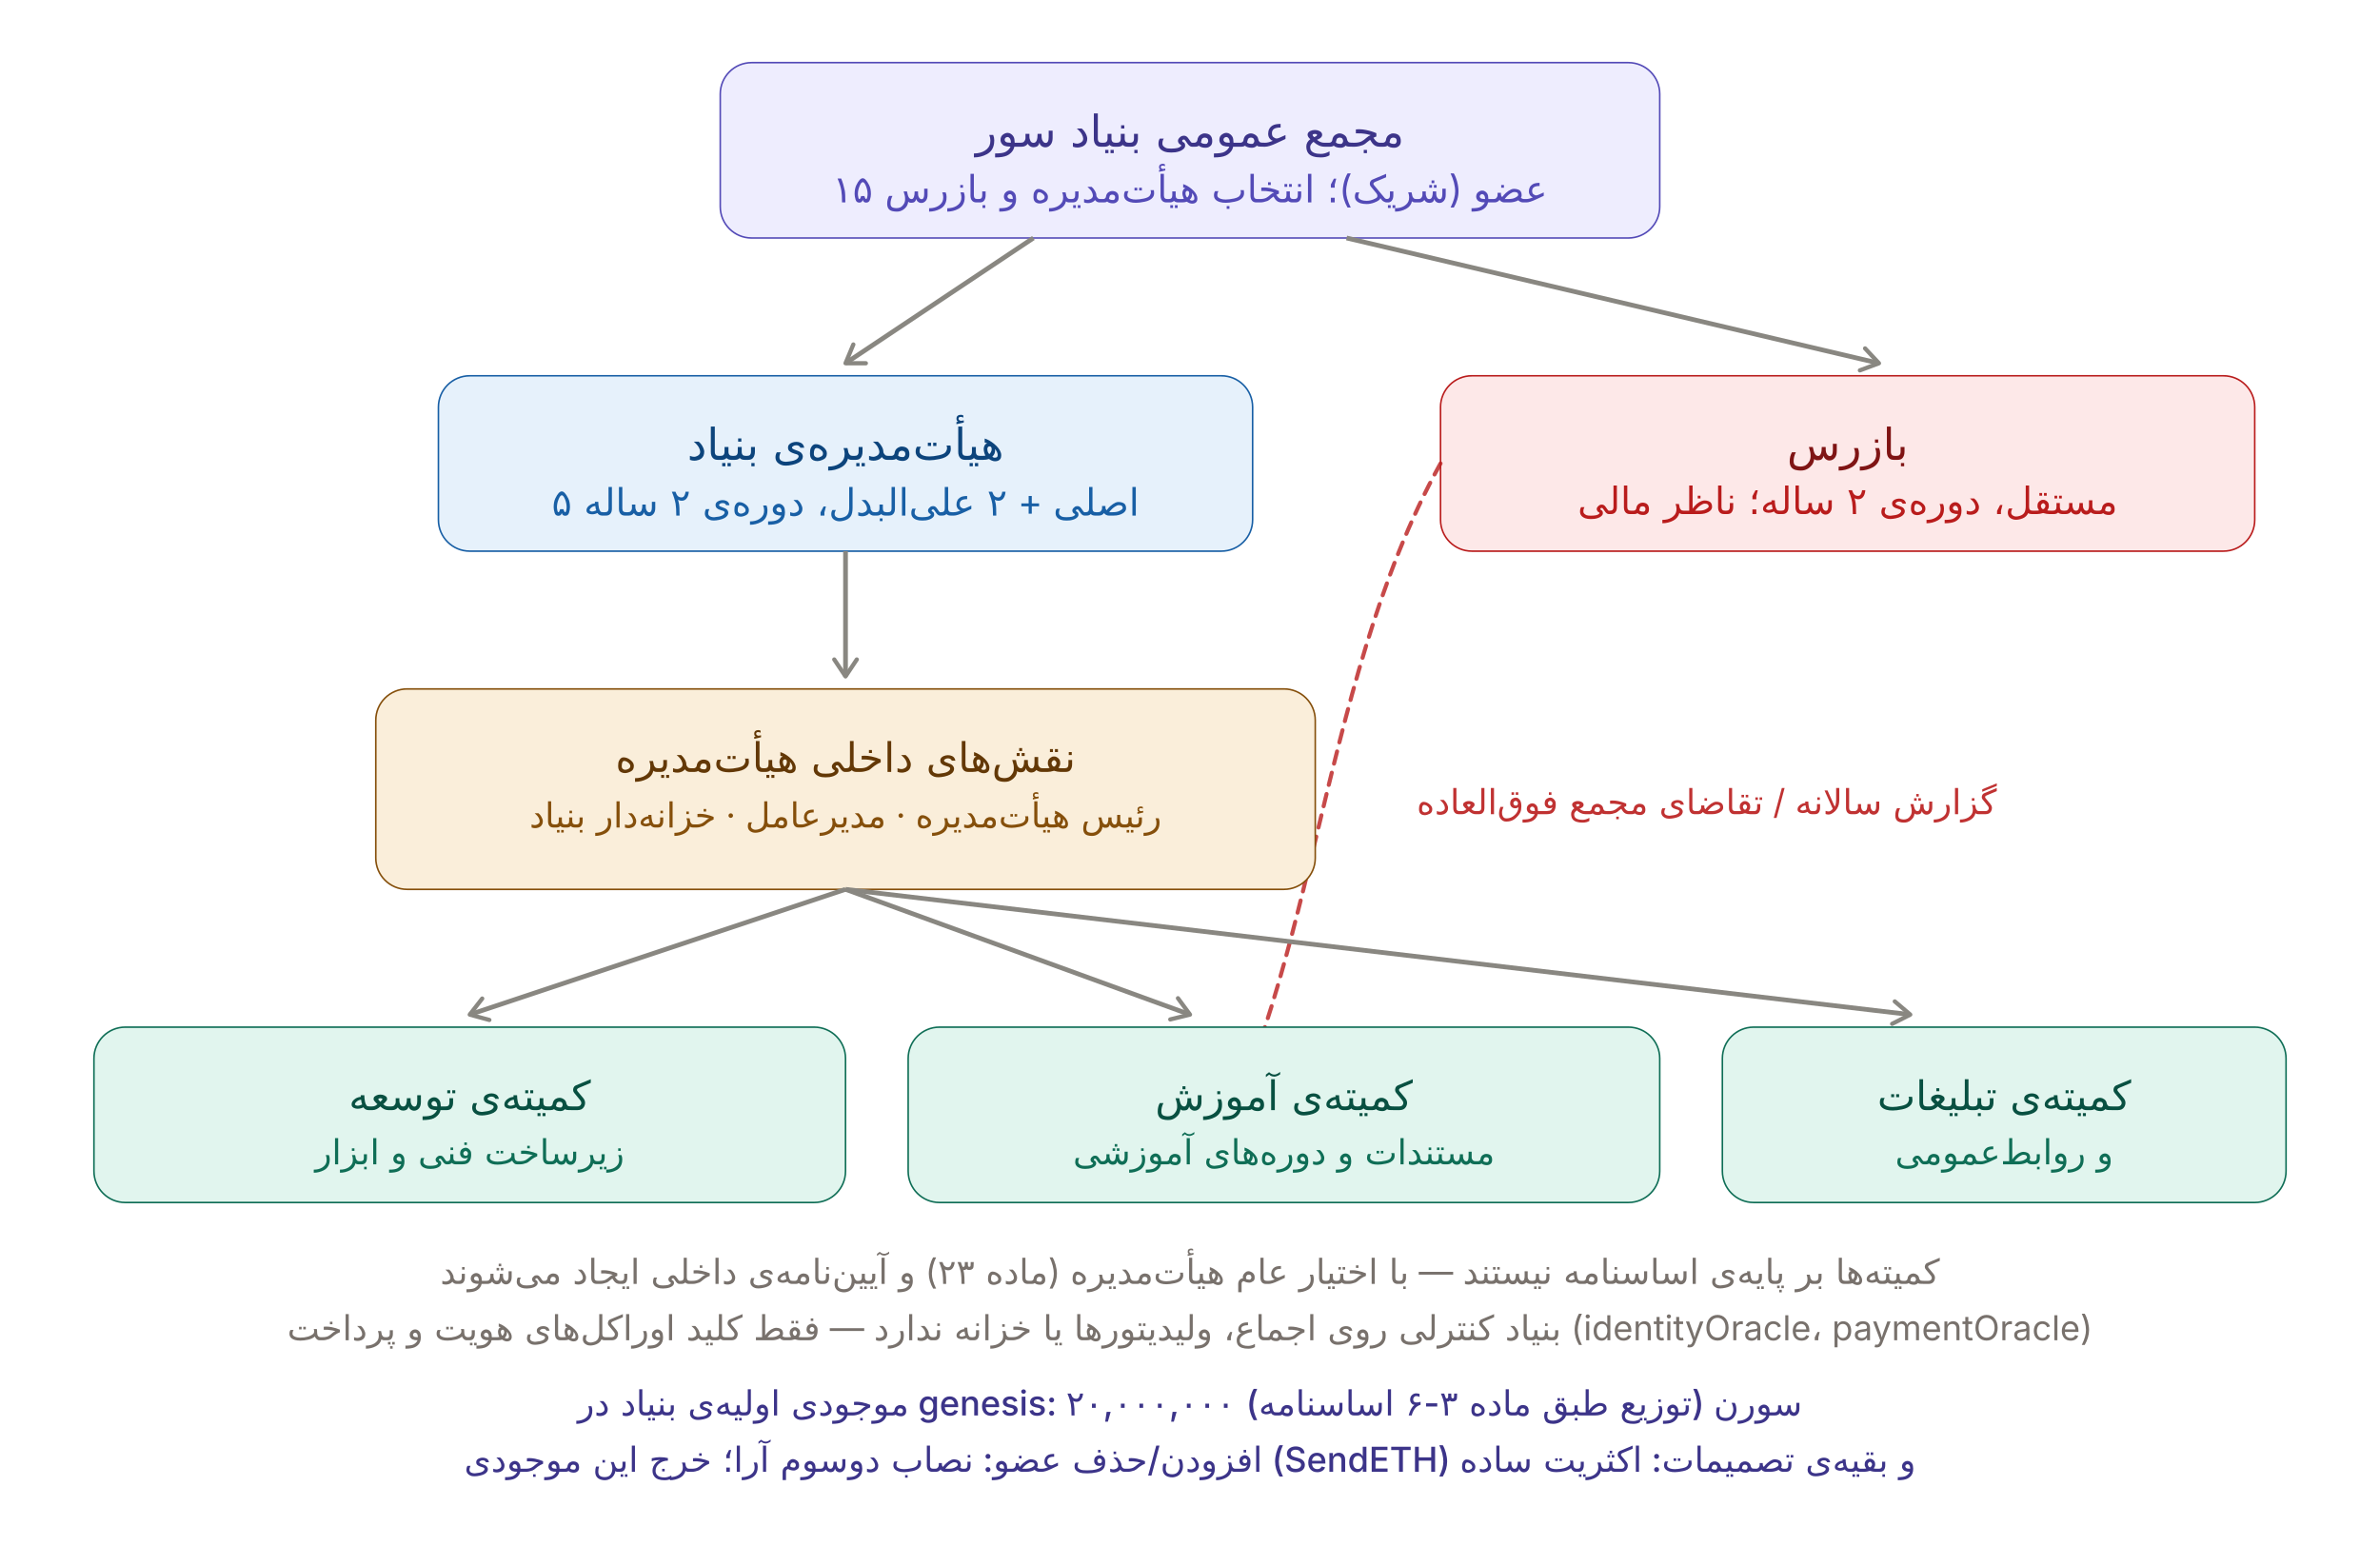
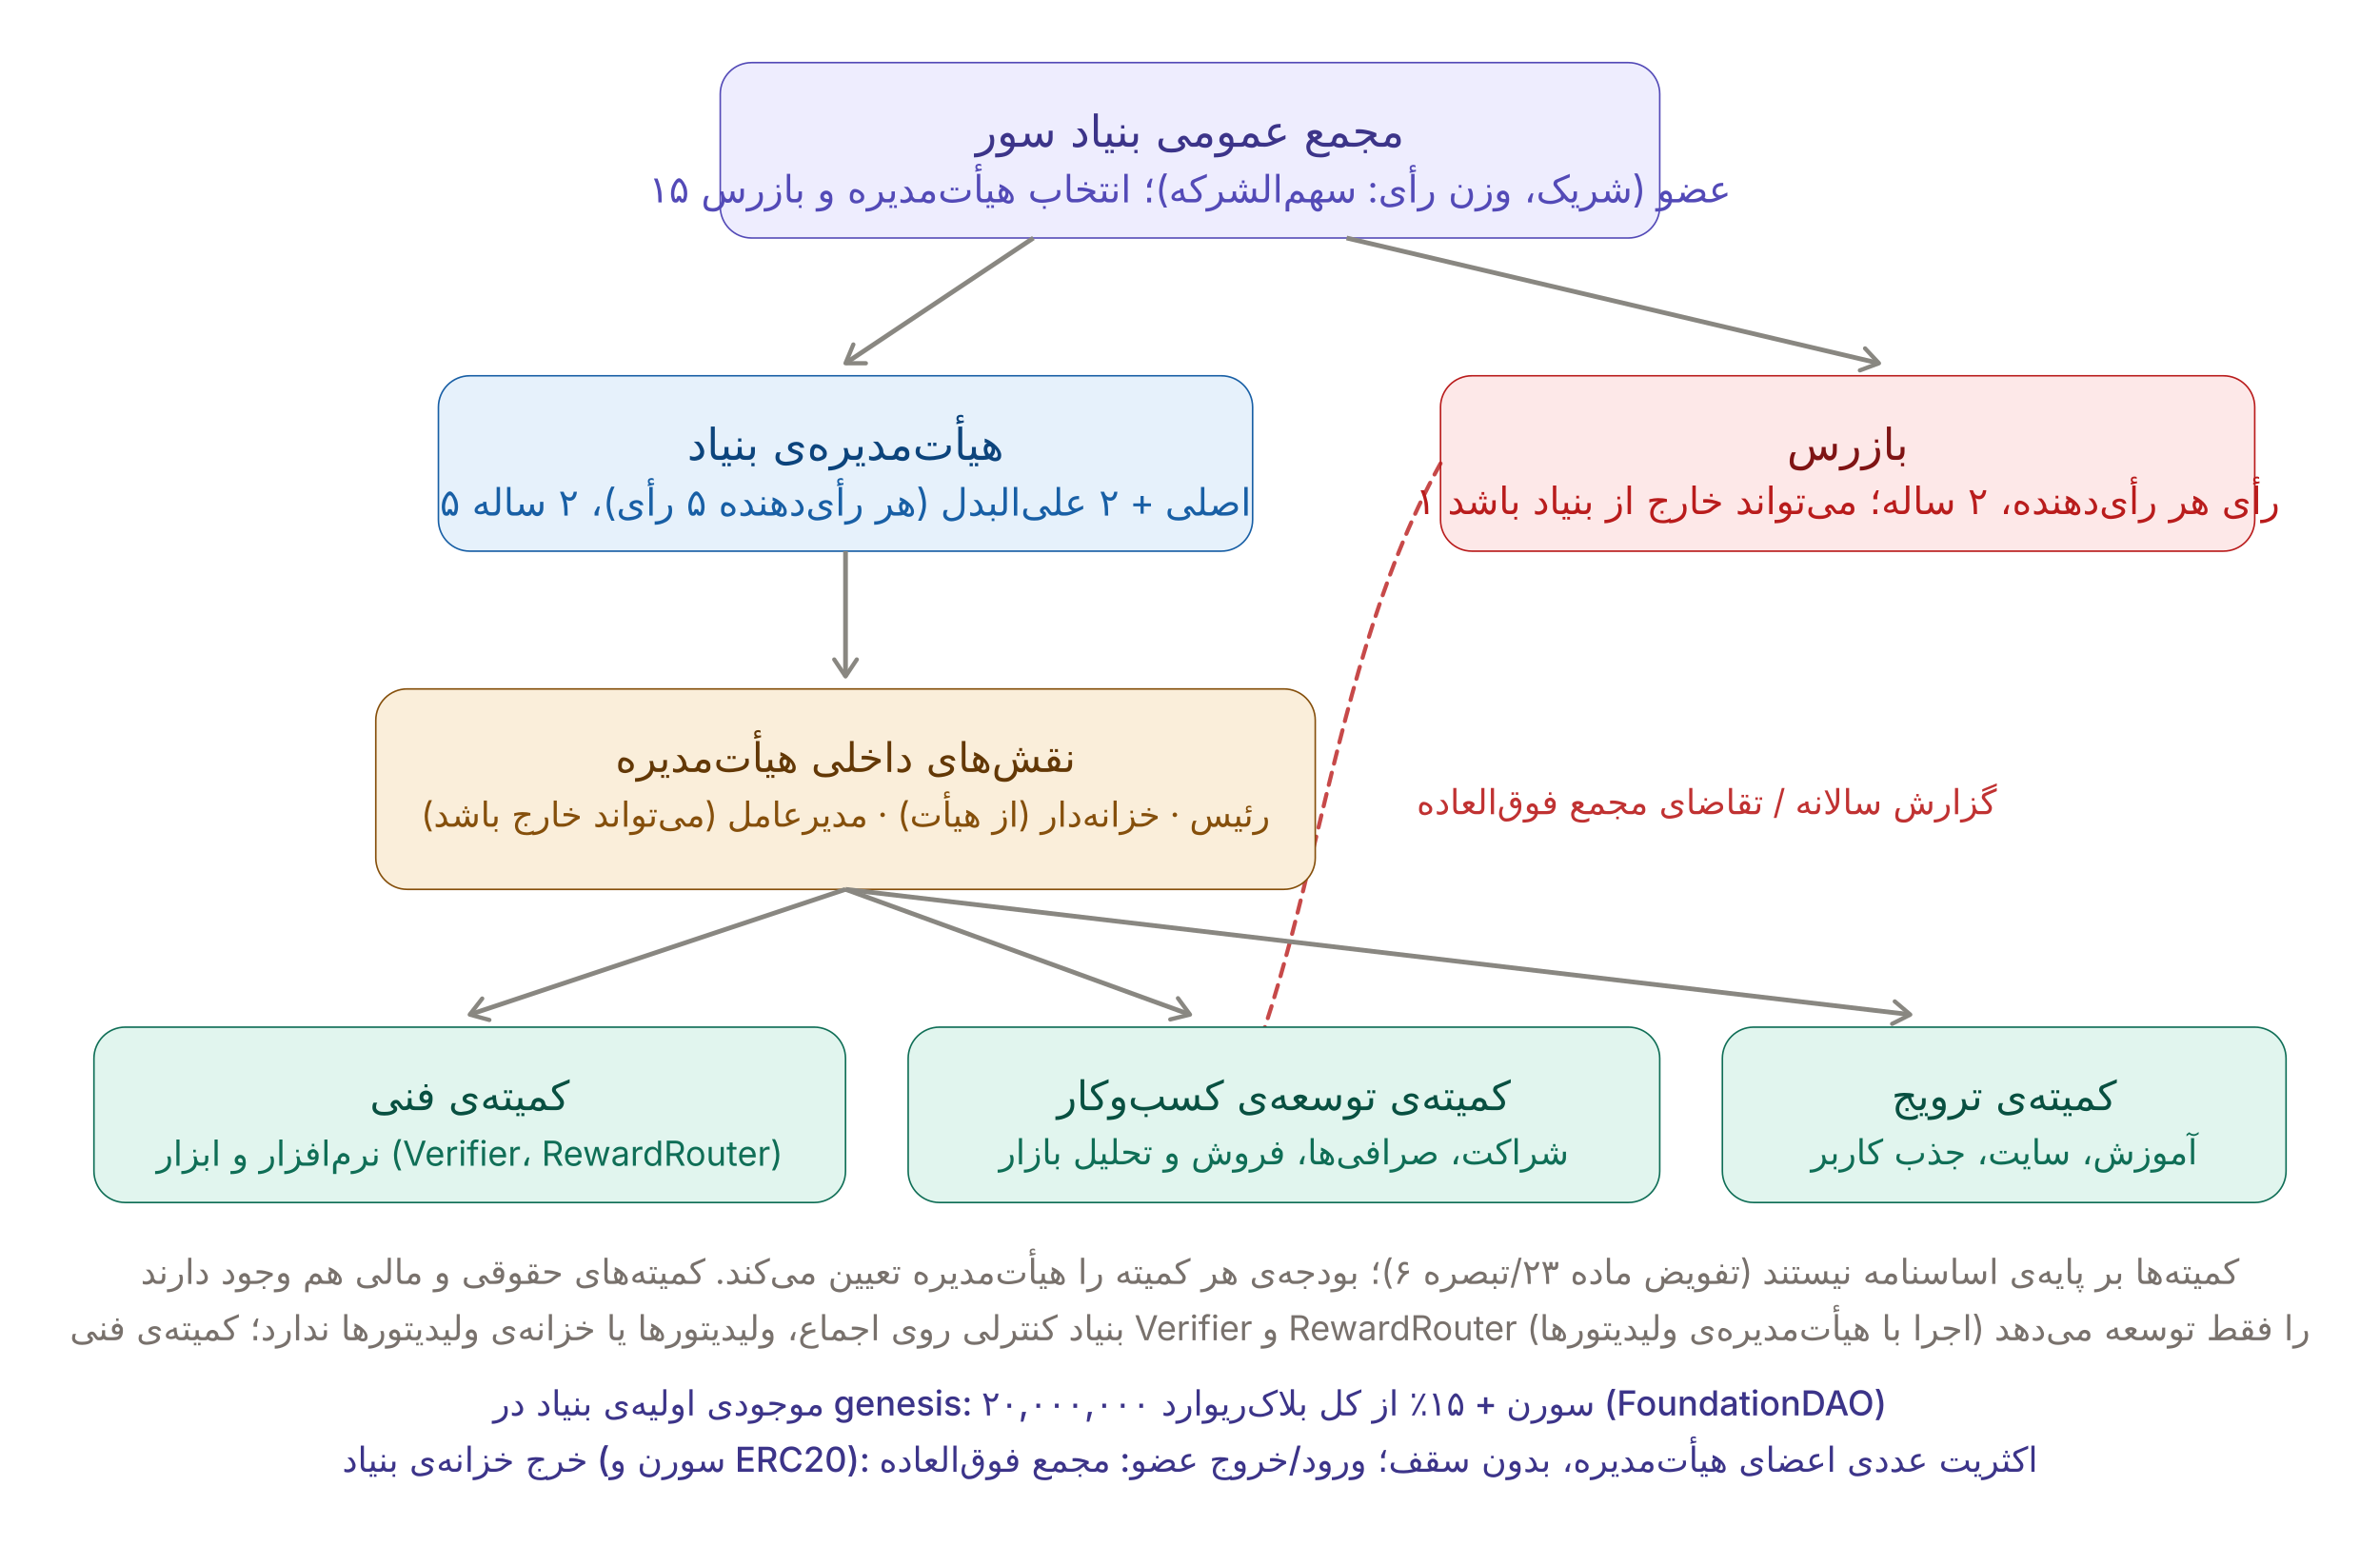
<svg xmlns="http://www.w3.org/2000/svg" width="100%" viewBox="0 0 760 500" role="img" style="">
  <defs>
    <marker id="arrow" viewBox="0 0 10 10" refX="8" refY="5" markerWidth="6" markerHeight="6" orient="auto-start-reverse">
      <path d="M2 1L8 5L2 9" fill="none" stroke="context-stroke" stroke-width="1.5" stroke-linecap="round" stroke-linejoin="round" />
    </marker>
  </defs>
  <g style="fill:rgb(0, 0, 0);stroke:none;color:rgb(11, 11, 11);stroke-width:1px;stroke-linecap:butt;stroke-linejoin:miter;opacity:1;font-family:anthropic-sans, -apple-system, BlinkMacSystemFont, &quot;Segoe UI&quot;, sans-serif;font-size:16px;font-weight:400;text-anchor:start;dominant-baseline:auto">
    <rect x="230" y="20" width="300" height="56" rx="10" stroke-width="0.5" style="fill:rgb(238, 237, 254);stroke:rgb(83, 74, 183);color:rgb(11, 11, 11);stroke-width:0.5px;stroke-linecap:butt;stroke-linejoin:miter;opacity:1;font-family:anthropic-sans, -apple-system, BlinkMacSystemFont, &quot;Segoe UI&quot;, sans-serif;font-size:16px;font-weight:400;text-anchor:start;dominant-baseline:auto" />
    <text x="380" y="42" text-anchor="middle" dominant-baseline="central" style="fill:rgb(60, 52, 137);stroke:none;color:rgb(11, 11, 11);stroke-width:1px;stroke-linecap:butt;stroke-linejoin:miter;opacity:1;font-family:anthropic-sans, -apple-system, BlinkMacSystemFont, &quot;Segoe UI&quot;, sans-serif;font-size:14px;font-weight:500;text-anchor:middle;dominant-baseline:central">مجمع عمومی بنیاد سور</text>
-     <text x="380" y="60" text-anchor="middle" dominant-baseline="central" style="fill:rgb(83, 74, 183);stroke:none;color:rgb(11, 11, 11);stroke-width:1px;stroke-linecap:butt;stroke-linejoin:miter;opacity:1;font-family:anthropic-sans, -apple-system, BlinkMacSystemFont, &quot;Segoe UI&quot;, sans-serif;font-size:12px;font-weight:400;text-anchor:middle;dominant-baseline:central">۱۵ عضو (شریک)؛ انتخاب هیأت‌مدیره و بازرس</text>
+     <text x="380" y="60" text-anchor="middle" dominant-baseline="central" style="fill:rgb(83, 74, 183);stroke:none;color:rgb(11, 11, 11);stroke-width:1px;stroke-linecap:butt;stroke-linejoin:miter;opacity:1;font-family:anthropic-sans, -apple-system, BlinkMacSystemFont, &quot;Segoe UI&quot;, sans-serif;font-size:12px;font-weight:400;text-anchor:middle;dominant-baseline:central">۱۵ عضو (شریک، وزن رأی: سهم‌الشرکه)؛ انتخاب هیأت‌مدیره و بازرس</text>
  </g>
  <line x1="330" y1="76" x2="270" y2="116" marker-end="url(#arrow)" style="fill:none;stroke:rgb(137, 135, 129);color:rgb(11, 11, 11);stroke-width:1.5px;stroke-linecap:butt;stroke-linejoin:miter;opacity:1;font-family:anthropic-sans, -apple-system, BlinkMacSystemFont, &quot;Segoe UI&quot;, sans-serif;font-size:16px;font-weight:400;text-anchor:start;dominant-baseline:auto" />
  <line x1="430" y1="76" x2="600" y2="116" marker-end="url(#arrow)" style="fill:none;stroke:rgb(137, 135, 129);color:rgb(11, 11, 11);stroke-width:1.5px;stroke-linecap:butt;stroke-linejoin:miter;opacity:1;font-family:anthropic-sans, -apple-system, BlinkMacSystemFont, &quot;Segoe UI&quot;, sans-serif;font-size:16px;font-weight:400;text-anchor:start;dominant-baseline:auto" />
  <g style="fill:rgb(0, 0, 0);stroke:none;color:rgb(11, 11, 11);stroke-width:1px;stroke-linecap:butt;stroke-linejoin:miter;opacity:1;font-family:anthropic-sans, -apple-system, BlinkMacSystemFont, &quot;Segoe UI&quot;, sans-serif;font-size:16px;font-weight:400;text-anchor:start;dominant-baseline:auto">
    <rect x="140" y="120" width="260" height="56" rx="10" stroke-width="0.5" style="fill:rgb(230, 241, 251);stroke:rgb(24, 95, 165);color:rgb(11, 11, 11);stroke-width:0.5px;stroke-linecap:butt;stroke-linejoin:miter;opacity:1;font-family:anthropic-sans, -apple-system, BlinkMacSystemFont, &quot;Segoe UI&quot;, sans-serif;font-size:16px;font-weight:400;text-anchor:start;dominant-baseline:auto" />
    <text x="270" y="142" text-anchor="middle" dominant-baseline="central" style="fill:rgb(12, 68, 124);stroke:none;color:rgb(11, 11, 11);stroke-width:1px;stroke-linecap:butt;stroke-linejoin:miter;opacity:1;font-family:anthropic-sans, -apple-system, BlinkMacSystemFont, &quot;Segoe UI&quot;, sans-serif;font-size:14px;font-weight:500;text-anchor:middle;dominant-baseline:central">هیأت‌مدیره‌ی بنیاد</text>
-     <text x="270" y="160" text-anchor="middle" dominant-baseline="central" style="fill:rgb(24, 95, 165);stroke:none;color:rgb(11, 11, 11);stroke-width:1px;stroke-linecap:butt;stroke-linejoin:miter;opacity:1;font-family:anthropic-sans, -apple-system, BlinkMacSystemFont, &quot;Segoe UI&quot;, sans-serif;font-size:12px;font-weight:400;text-anchor:middle;dominant-baseline:central">۵ اصلی + ۲ علی‌البدل، دوره‌ی ۲ ساله</text>
+     <text x="270" y="160" text-anchor="middle" dominant-baseline="central" style="fill:rgb(24, 95, 165);stroke:none;color:rgb(11, 11, 11);stroke-width:1px;stroke-linecap:butt;stroke-linejoin:miter;opacity:1;font-family:anthropic-sans, -apple-system, BlinkMacSystemFont, &quot;Segoe UI&quot;, sans-serif;font-size:12px;font-weight:400;text-anchor:middle;dominant-baseline:central">۵ اصلی + ۲ علی‌البدل (هر رأی‌دهنده ۵ رأی)، ۲ ساله</text>
  </g>
  <g style="fill:rgb(0, 0, 0);stroke:none;color:rgb(11, 11, 11);stroke-width:1px;stroke-linecap:butt;stroke-linejoin:miter;opacity:1;font-family:anthropic-sans, -apple-system, BlinkMacSystemFont, &quot;Segoe UI&quot;, sans-serif;font-size:16px;font-weight:400;text-anchor:start;dominant-baseline:auto">
    <rect x="460" y="120" width="260" height="56" rx="10" stroke-width="0.5" style="fill:rgb(253, 232, 232);stroke:rgb(185, 28, 28);color:rgb(11, 11, 11);stroke-width:0.5px;stroke-linecap:butt;stroke-linejoin:miter;opacity:1;font-family:anthropic-sans, -apple-system, BlinkMacSystemFont, &quot;Segoe UI&quot;, sans-serif;font-size:16px;font-weight:400;text-anchor:start;dominant-baseline:auto" />
    <text x="590" y="142" text-anchor="middle" dominant-baseline="central" style="fill:rgb(127, 20, 20);stroke:none;color:rgb(11, 11, 11);stroke-width:1px;stroke-linecap:butt;stroke-linejoin:miter;opacity:1;font-family:anthropic-sans, -apple-system, BlinkMacSystemFont, &quot;Segoe UI&quot;, sans-serif;font-size:14px;font-weight:500;text-anchor:middle;dominant-baseline:central">بازرس</text>
-     <text x="590" y="160" text-anchor="middle" dominant-baseline="central" style="fill:rgb(185, 28, 28);stroke:none;color:rgb(11, 11, 11);stroke-width:1px;stroke-linecap:butt;stroke-linejoin:miter;opacity:1;font-family:anthropic-sans, -apple-system, BlinkMacSystemFont, &quot;Segoe UI&quot;, sans-serif;font-size:12px;font-weight:400;text-anchor:middle;dominant-baseline:central">مستقل، دوره‌ی ۲ ساله؛ ناظر مالی</text>
+     <text x="590" y="160" text-anchor="middle" dominant-baseline="central" style="fill:rgb(185, 28, 28);stroke:none;color:rgb(11, 11, 11);stroke-width:1px;stroke-linecap:butt;stroke-linejoin:miter;opacity:1;font-family:anthropic-sans, -apple-system, BlinkMacSystemFont, &quot;Segoe UI&quot;, sans-serif;font-size:12px;font-weight:400;text-anchor:middle;dominant-baseline:central">۱ رأی هر رأی‌دهنده، ۲ ساله؛ می‌تواند خارج از بنیاد باشد</text>
  </g>
  <path d="M 460 148 C 420 220, 420 320, 380 380" fill="none" stroke-dasharray="4 3" style="stroke:rgb(185, 28, 28);color:rgb(11, 11, 11);stroke-width:1.3px;stroke-linecap:round;stroke-linejoin:miter;opacity:0.8;font-family:anthropic-sans, -apple-system, BlinkMacSystemFont, &quot;Segoe UI&quot;, sans-serif;font-size:16px;font-weight:400;text-anchor:start;dominant-baseline:auto" marker-end="url(#arrow)" />
  <text x="545" y="260" text-anchor="middle" style="fill:rgb(185, 28, 28);stroke:none;color:rgb(11, 11, 11);stroke-width:1px;stroke-linecap:butt;stroke-linejoin:miter;opacity:0.9;font-family:anthropic-sans, -apple-system, BlinkMacSystemFont, &quot;Segoe UI&quot;, sans-serif;font-size:11px;font-weight:400;text-anchor:middle;dominant-baseline:auto">گزارش سالانه / تقاضای مجمع فوق‌العاده</text>
  <line x1="270" y1="176" x2="270" y2="216" marker-end="url(#arrow)" style="fill:none;stroke:rgb(137, 135, 129);color:rgb(11, 11, 11);stroke-width:1.5px;stroke-linecap:butt;stroke-linejoin:miter;opacity:1;font-family:anthropic-sans, -apple-system, BlinkMacSystemFont, &quot;Segoe UI&quot;, sans-serif;font-size:16px;font-weight:400;text-anchor:start;dominant-baseline:auto" />
  <g style="fill:rgb(0, 0, 0);stroke:none;color:rgb(11, 11, 11);stroke-width:1px;stroke-linecap:butt;stroke-linejoin:miter;opacity:1;font-family:anthropic-sans, -apple-system, BlinkMacSystemFont, &quot;Segoe UI&quot;, sans-serif;font-size:16px;font-weight:400;text-anchor:start;dominant-baseline:auto">
    <rect x="120" y="220" width="300" height="64" rx="10" stroke-width="0.5" style="fill:rgb(250, 238, 218);stroke:rgb(133, 79, 11);color:rgb(11, 11, 11);stroke-width:0.5px;stroke-linecap:butt;stroke-linejoin:miter;opacity:1;font-family:anthropic-sans, -apple-system, BlinkMacSystemFont, &quot;Segoe UI&quot;, sans-serif;font-size:16px;font-weight:400;text-anchor:start;dominant-baseline:auto" />
    <text x="270" y="242" text-anchor="middle" dominant-baseline="central" style="fill:rgb(99, 56, 6);stroke:none;color:rgb(11, 11, 11);stroke-width:1px;stroke-linecap:butt;stroke-linejoin:miter;opacity:1;font-family:anthropic-sans, -apple-system, BlinkMacSystemFont, &quot;Segoe UI&quot;, sans-serif;font-size:13px;font-weight:500;text-anchor:middle;dominant-baseline:central">نقش‌های داخلی هیأت‌مدیره</text>
-     <text x="270" y="260" text-anchor="middle" dominant-baseline="central" style="fill:rgb(133, 79, 11);stroke:none;color:rgb(11, 11, 11);stroke-width:1px;stroke-linecap:butt;stroke-linejoin:miter;opacity:1;font-family:anthropic-sans, -apple-system, BlinkMacSystemFont, &quot;Segoe UI&quot;, sans-serif;font-size:11px;font-weight:400;text-anchor:middle;dominant-baseline:central">رئیس هیأت‌مدیره · مدیرعامل · خزانه‌دار بنیاد</text>
+     <text x="270" y="260" text-anchor="middle" dominant-baseline="central" style="fill:rgb(133, 79, 11);stroke:none;color:rgb(11, 11, 11);stroke-width:1px;stroke-linecap:butt;stroke-linejoin:miter;opacity:1;font-family:anthropic-sans, -apple-system, BlinkMacSystemFont, &quot;Segoe UI&quot;, sans-serif;font-size:11px;font-weight:400;text-anchor:middle;dominant-baseline:central">رئیس · خزانه‌دار (از هیأت) · مدیرعامل (می‌تواند خارج باشد)</text>
  </g>
  <line x1="270" y1="284" x2="150" y2="324" marker-end="url(#arrow)" style="fill:none;stroke:rgb(137, 135, 129);color:rgb(11, 11, 11);stroke-width:1.5px;stroke-linecap:butt;stroke-linejoin:miter;opacity:1;font-family:anthropic-sans, -apple-system, BlinkMacSystemFont, &quot;Segoe UI&quot;, sans-serif;font-size:16px;font-weight:400;text-anchor:start;dominant-baseline:auto" />
  <line x1="270" y1="284" x2="380" y2="324" marker-end="url(#arrow)" style="fill:none;stroke:rgb(137, 135, 129);color:rgb(11, 11, 11);stroke-width:1.5px;stroke-linecap:butt;stroke-linejoin:miter;opacity:1;font-family:anthropic-sans, -apple-system, BlinkMacSystemFont, &quot;Segoe UI&quot;, sans-serif;font-size:16px;font-weight:400;text-anchor:start;dominant-baseline:auto" />
  <line x1="270" y1="284" x2="610" y2="324" marker-end="url(#arrow)" style="fill:none;stroke:rgb(137, 135, 129);color:rgb(11, 11, 11);stroke-width:1.5px;stroke-linecap:butt;stroke-linejoin:miter;opacity:1;font-family:anthropic-sans, -apple-system, BlinkMacSystemFont, &quot;Segoe UI&quot;, sans-serif;font-size:16px;font-weight:400;text-anchor:start;dominant-baseline:auto" />
  <g style="fill:rgb(0, 0, 0);stroke:none;color:rgb(11, 11, 11);stroke-width:1px;stroke-linecap:butt;stroke-linejoin:miter;opacity:1;font-family:anthropic-sans, -apple-system, BlinkMacSystemFont, &quot;Segoe UI&quot;, sans-serif;font-size:16px;font-weight:400;text-anchor:start;dominant-baseline:auto">
    <rect x="30" y="328" width="240" height="56" rx="10" stroke-width="0.5" style="fill:rgb(225, 245, 238);stroke:rgb(15, 110, 86);color:rgb(11, 11, 11);stroke-width:0.5px;stroke-linecap:butt;stroke-linejoin:miter;opacity:1;font-family:anthropic-sans, -apple-system, BlinkMacSystemFont, &quot;Segoe UI&quot;, sans-serif;font-size:16px;font-weight:400;text-anchor:start;dominant-baseline:auto" />
-     <text x="150" y="350" text-anchor="middle" dominant-baseline="central" style="fill:rgb(8, 80, 65);stroke:none;color:rgb(11, 11, 11);stroke-width:1px;stroke-linecap:butt;stroke-linejoin:miter;opacity:1;font-family:anthropic-sans, -apple-system, BlinkMacSystemFont, &quot;Segoe UI&quot;, sans-serif;font-size:13px;font-weight:500;text-anchor:middle;dominant-baseline:central">کمیته‌ی توسعه</text>
-     <text x="150" y="368" text-anchor="middle" dominant-baseline="central" style="fill:rgb(15, 110, 86);stroke:none;color:rgb(11, 11, 11);stroke-width:1px;stroke-linecap:butt;stroke-linejoin:miter;opacity:1;font-family:anthropic-sans, -apple-system, BlinkMacSystemFont, &quot;Segoe UI&quot;, sans-serif;font-size:11px;font-weight:400;text-anchor:middle;dominant-baseline:central">زیرساخت فنی و ابزار</text>
+     <text x="150" y="350" text-anchor="middle" dominant-baseline="central" style="fill:rgb(8, 80, 65);stroke:none;color:rgb(11, 11, 11);stroke-width:1px;stroke-linecap:butt;stroke-linejoin:miter;opacity:1;font-family:anthropic-sans, -apple-system, BlinkMacSystemFont, &quot;Segoe UI&quot;, sans-serif;font-size:13px;font-weight:500;text-anchor:middle;dominant-baseline:central">کمیته‌ی فنی</text>
+     <text x="150" y="368" text-anchor="middle" dominant-baseline="central" style="fill:rgb(15, 110, 86);stroke:none;color:rgb(11, 11, 11);stroke-width:1px;stroke-linecap:butt;stroke-linejoin:miter;opacity:1;font-family:anthropic-sans, -apple-system, BlinkMacSystemFont, &quot;Segoe UI&quot;, sans-serif;font-size:11px;font-weight:400;text-anchor:middle;dominant-baseline:central">نرم‌افزار و ابزار (Verifier، RewardRouter)</text>
  </g>
  <g style="fill:rgb(0, 0, 0);stroke:none;color:rgb(11, 11, 11);stroke-width:1px;stroke-linecap:butt;stroke-linejoin:miter;opacity:1;font-family:anthropic-sans, -apple-system, BlinkMacSystemFont, &quot;Segoe UI&quot;, sans-serif;font-size:16px;font-weight:400;text-anchor:start;dominant-baseline:auto">
    <rect x="290" y="328" width="240" height="56" rx="10" stroke-width="0.5" style="fill:rgb(225, 245, 238);stroke:rgb(15, 110, 86);color:rgb(11, 11, 11);stroke-width:0.5px;stroke-linecap:butt;stroke-linejoin:miter;opacity:1;font-family:anthropic-sans, -apple-system, BlinkMacSystemFont, &quot;Segoe UI&quot;, sans-serif;font-size:16px;font-weight:400;text-anchor:start;dominant-baseline:auto" />
-     <text x="410" y="350" text-anchor="middle" dominant-baseline="central" style="fill:rgb(8, 80, 65);stroke:none;color:rgb(11, 11, 11);stroke-width:1px;stroke-linecap:butt;stroke-linejoin:miter;opacity:1;font-family:anthropic-sans, -apple-system, BlinkMacSystemFont, &quot;Segoe UI&quot;, sans-serif;font-size:13px;font-weight:500;text-anchor:middle;dominant-baseline:central">کمیته‌ی آموزش</text>
-     <text x="410" y="368" text-anchor="middle" dominant-baseline="central" style="fill:rgb(15, 110, 86);stroke:none;color:rgb(11, 11, 11);stroke-width:1px;stroke-linecap:butt;stroke-linejoin:miter;opacity:1;font-family:anthropic-sans, -apple-system, BlinkMacSystemFont, &quot;Segoe UI&quot;, sans-serif;font-size:11px;font-weight:400;text-anchor:middle;dominant-baseline:central">مستندات و دوره‌های آموزشی</text>
+     <text x="410" y="350" text-anchor="middle" dominant-baseline="central" style="fill:rgb(8, 80, 65);stroke:none;color:rgb(11, 11, 11);stroke-width:1px;stroke-linecap:butt;stroke-linejoin:miter;opacity:1;font-family:anthropic-sans, -apple-system, BlinkMacSystemFont, &quot;Segoe UI&quot;, sans-serif;font-size:13px;font-weight:500;text-anchor:middle;dominant-baseline:central">کمیته‌ی توسعه‌ی کسب‌وکار</text>
+     <text x="410" y="368" text-anchor="middle" dominant-baseline="central" style="fill:rgb(15, 110, 86);stroke:none;color:rgb(11, 11, 11);stroke-width:1px;stroke-linecap:butt;stroke-linejoin:miter;opacity:1;font-family:anthropic-sans, -apple-system, BlinkMacSystemFont, &quot;Segoe UI&quot;, sans-serif;font-size:11px;font-weight:400;text-anchor:middle;dominant-baseline:central">شراکت، صرافی‌ها، فروش و تحلیل بازار</text>
  </g>
  <g style="fill:rgb(0, 0, 0);stroke:none;color:rgb(11, 11, 11);stroke-width:1px;stroke-linecap:butt;stroke-linejoin:miter;opacity:1;font-family:anthropic-sans, -apple-system, BlinkMacSystemFont, &quot;Segoe UI&quot;, sans-serif;font-size:16px;font-weight:400;text-anchor:start;dominant-baseline:auto">
    <rect x="550" y="328" width="180" height="56" rx="10" stroke-width="0.5" style="fill:rgb(225, 245, 238);stroke:rgb(15, 110, 86);color:rgb(11, 11, 11);stroke-width:0.5px;stroke-linecap:butt;stroke-linejoin:miter;opacity:1;font-family:anthropic-sans, -apple-system, BlinkMacSystemFont, &quot;Segoe UI&quot;, sans-serif;font-size:16px;font-weight:400;text-anchor:start;dominant-baseline:auto" />
-     <text x="640" y="350" text-anchor="middle" dominant-baseline="central" style="fill:rgb(8, 80, 65);stroke:none;color:rgb(11, 11, 11);stroke-width:1px;stroke-linecap:butt;stroke-linejoin:miter;opacity:1;font-family:anthropic-sans, -apple-system, BlinkMacSystemFont, &quot;Segoe UI&quot;, sans-serif;font-size:13px;font-weight:500;text-anchor:middle;dominant-baseline:central">کمیته‌ی تبلیغات</text>
-     <text x="640" y="368" text-anchor="middle" dominant-baseline="central" style="fill:rgb(15, 110, 86);stroke:none;color:rgb(11, 11, 11);stroke-width:1px;stroke-linecap:butt;stroke-linejoin:miter;opacity:1;font-family:anthropic-sans, -apple-system, BlinkMacSystemFont, &quot;Segoe UI&quot;, sans-serif;font-size:11px;font-weight:400;text-anchor:middle;dominant-baseline:central">و روابط‌عمومی</text>
+     <text x="640" y="350" text-anchor="middle" dominant-baseline="central" style="fill:rgb(8, 80, 65);stroke:none;color:rgb(11, 11, 11);stroke-width:1px;stroke-linecap:butt;stroke-linejoin:miter;opacity:1;font-family:anthropic-sans, -apple-system, BlinkMacSystemFont, &quot;Segoe UI&quot;, sans-serif;font-size:13px;font-weight:500;text-anchor:middle;dominant-baseline:central">کمیته‌ی ترویج</text>
+     <text x="640" y="368" text-anchor="middle" dominant-baseline="central" style="fill:rgb(15, 110, 86);stroke:none;color:rgb(11, 11, 11);stroke-width:1px;stroke-linecap:butt;stroke-linejoin:miter;opacity:1;font-family:anthropic-sans, -apple-system, BlinkMacSystemFont, &quot;Segoe UI&quot;, sans-serif;font-size:11px;font-weight:400;text-anchor:middle;dominant-baseline:central">آموزش، سایت، جذب کاربر</text>
  </g>
-   <text x="380" y="410" text-anchor="middle" style="fill:rgb(120, 113, 108);stroke:none;color:rgb(11, 11, 11);stroke-width:1px;stroke-linecap:butt;stroke-linejoin:miter;opacity:1;font-family:anthropic-sans, -apple-system, BlinkMacSystemFont, &quot;Segoe UI&quot;, sans-serif;font-size:11px;font-weight:400;text-anchor:middle;dominant-baseline:auto">کمیته‌ها بر پایه‌ی اساسنامه نیستند — با اختیار عام هیأت‌مدیره (ماده ۲۳) و آیین‌نامه‌ی داخلی ایجاد می‌شوند</text>
-   <text x="380" y="428" text-anchor="middle" style="fill:rgb(120, 113, 108);stroke:none;color:rgb(11, 11, 11);stroke-width:1px;stroke-linecap:butt;stroke-linejoin:miter;opacity:1;font-family:anthropic-sans, -apple-system, BlinkMacSystemFont, &quot;Segoe UI&quot;, sans-serif;font-size:11px;font-weight:400;text-anchor:middle;dominant-baseline:auto">بنیاد کنترلی روی اجماع، ولیدیتورها یا خزانه ندارد — فقط کلید اوراکل‌های هویت و پرداخت (identityOracle، paymentOracle)</text>
-   <text x="380" y="452" text-anchor="middle" style="fill:rgb(60, 52, 137);stroke:none;color:rgb(11, 11, 11);stroke-width:1px;stroke-linecap:butt;stroke-linejoin:miter;opacity:1;font-family:anthropic-sans, -apple-system, BlinkMacSystemFont, &quot;Segoe UI&quot;, sans-serif;font-size:11px;font-weight:500;text-anchor:middle;dominant-baseline:auto">موجودی اولیه‌ی بنیاد در genesis: ۲۰,۰۰۰,۰۰۰ سورن (توزیع طبق ماده ۳-۶ اساسنامه)</text>
-   <text x="380" y="470" text-anchor="middle" style="fill:rgb(60, 52, 137);stroke:none;color:rgb(11, 11, 11);stroke-width:1px;stroke-linecap:butt;stroke-linejoin:miter;opacity:1;font-family:anthropic-sans, -apple-system, BlinkMacSystemFont, &quot;Segoe UI&quot;, sans-serif;font-size:11px;font-weight:500;text-anchor:middle;dominant-baseline:auto">افزودن/حذف عضو: نصاب دوسوم آرا؛ خرج این موجودی (SendETH) و بقیه‌ی تصمیمات: اکثریت ساده</text>
+   <text x="380" y="410" text-anchor="middle" style="fill:rgb(120, 113, 108);stroke:none;color:rgb(11, 11, 11);stroke-width:1px;stroke-linecap:butt;stroke-linejoin:miter;opacity:1;font-family:anthropic-sans, -apple-system, BlinkMacSystemFont, &quot;Segoe UI&quot;, sans-serif;font-size:11px;font-weight:400;text-anchor:middle;dominant-baseline:auto">کمیته‌ها بر پایه‌ی اساسنامه نیستند (تفویض ماده ۲۳/تبصره ۶)؛ بودجه‌ی هر کمیته را هیأت‌مدیره تعیین می‌کند. کمیته‌های حقوقی و مالی هم وجود دارند</text>
+   <text x="380" y="428" text-anchor="middle" style="fill:rgb(120, 113, 108);stroke:none;color:rgb(11, 11, 11);stroke-width:1px;stroke-linecap:butt;stroke-linejoin:miter;opacity:1;font-family:anthropic-sans, -apple-system, BlinkMacSystemFont, &quot;Segoe UI&quot;, sans-serif;font-size:11px;font-weight:400;text-anchor:middle;dominant-baseline:auto">بنیاد کنترلی روی اجماع، ولیدیتورها یا خزانه‌ی ولیدیتورها ندارد؛ کمیته‌ی فنی Verifier و RewardRouter را فقط توسعه می‌دهد (اجرا با هیأت‌مدیره‌ی ولیدیتورها)</text>
+   <text x="380" y="452" text-anchor="middle" style="fill:rgb(60, 52, 137);stroke:none;color:rgb(11, 11, 11);stroke-width:1px;stroke-linecap:butt;stroke-linejoin:miter;opacity:1;font-family:anthropic-sans, -apple-system, BlinkMacSystemFont, &quot;Segoe UI&quot;, sans-serif;font-size:11px;font-weight:500;text-anchor:middle;dominant-baseline:auto">موجودی اولیه‌ی بنیاد در genesis: ۲۰,۰۰۰,۰۰۰ سورن + ۱۵٪ از کل بلاک‌ریوارد (FoundationDAO)</text>
+   <text x="380" y="470" text-anchor="middle" style="fill:rgb(60, 52, 137);stroke:none;color:rgb(11, 11, 11);stroke-width:1px;stroke-linecap:butt;stroke-linejoin:miter;opacity:1;font-family:anthropic-sans, -apple-system, BlinkMacSystemFont, &quot;Segoe UI&quot;, sans-serif;font-size:11px;font-weight:500;text-anchor:middle;dominant-baseline:auto">خرج خزانه‌ی بنیاد (سورن و ERC20): اکثریت عددی اعضای هیأت‌مدیره، بدون سقف؛ ورود/خروج عضو: مجمع فوق‌العاده</text>
</svg>
